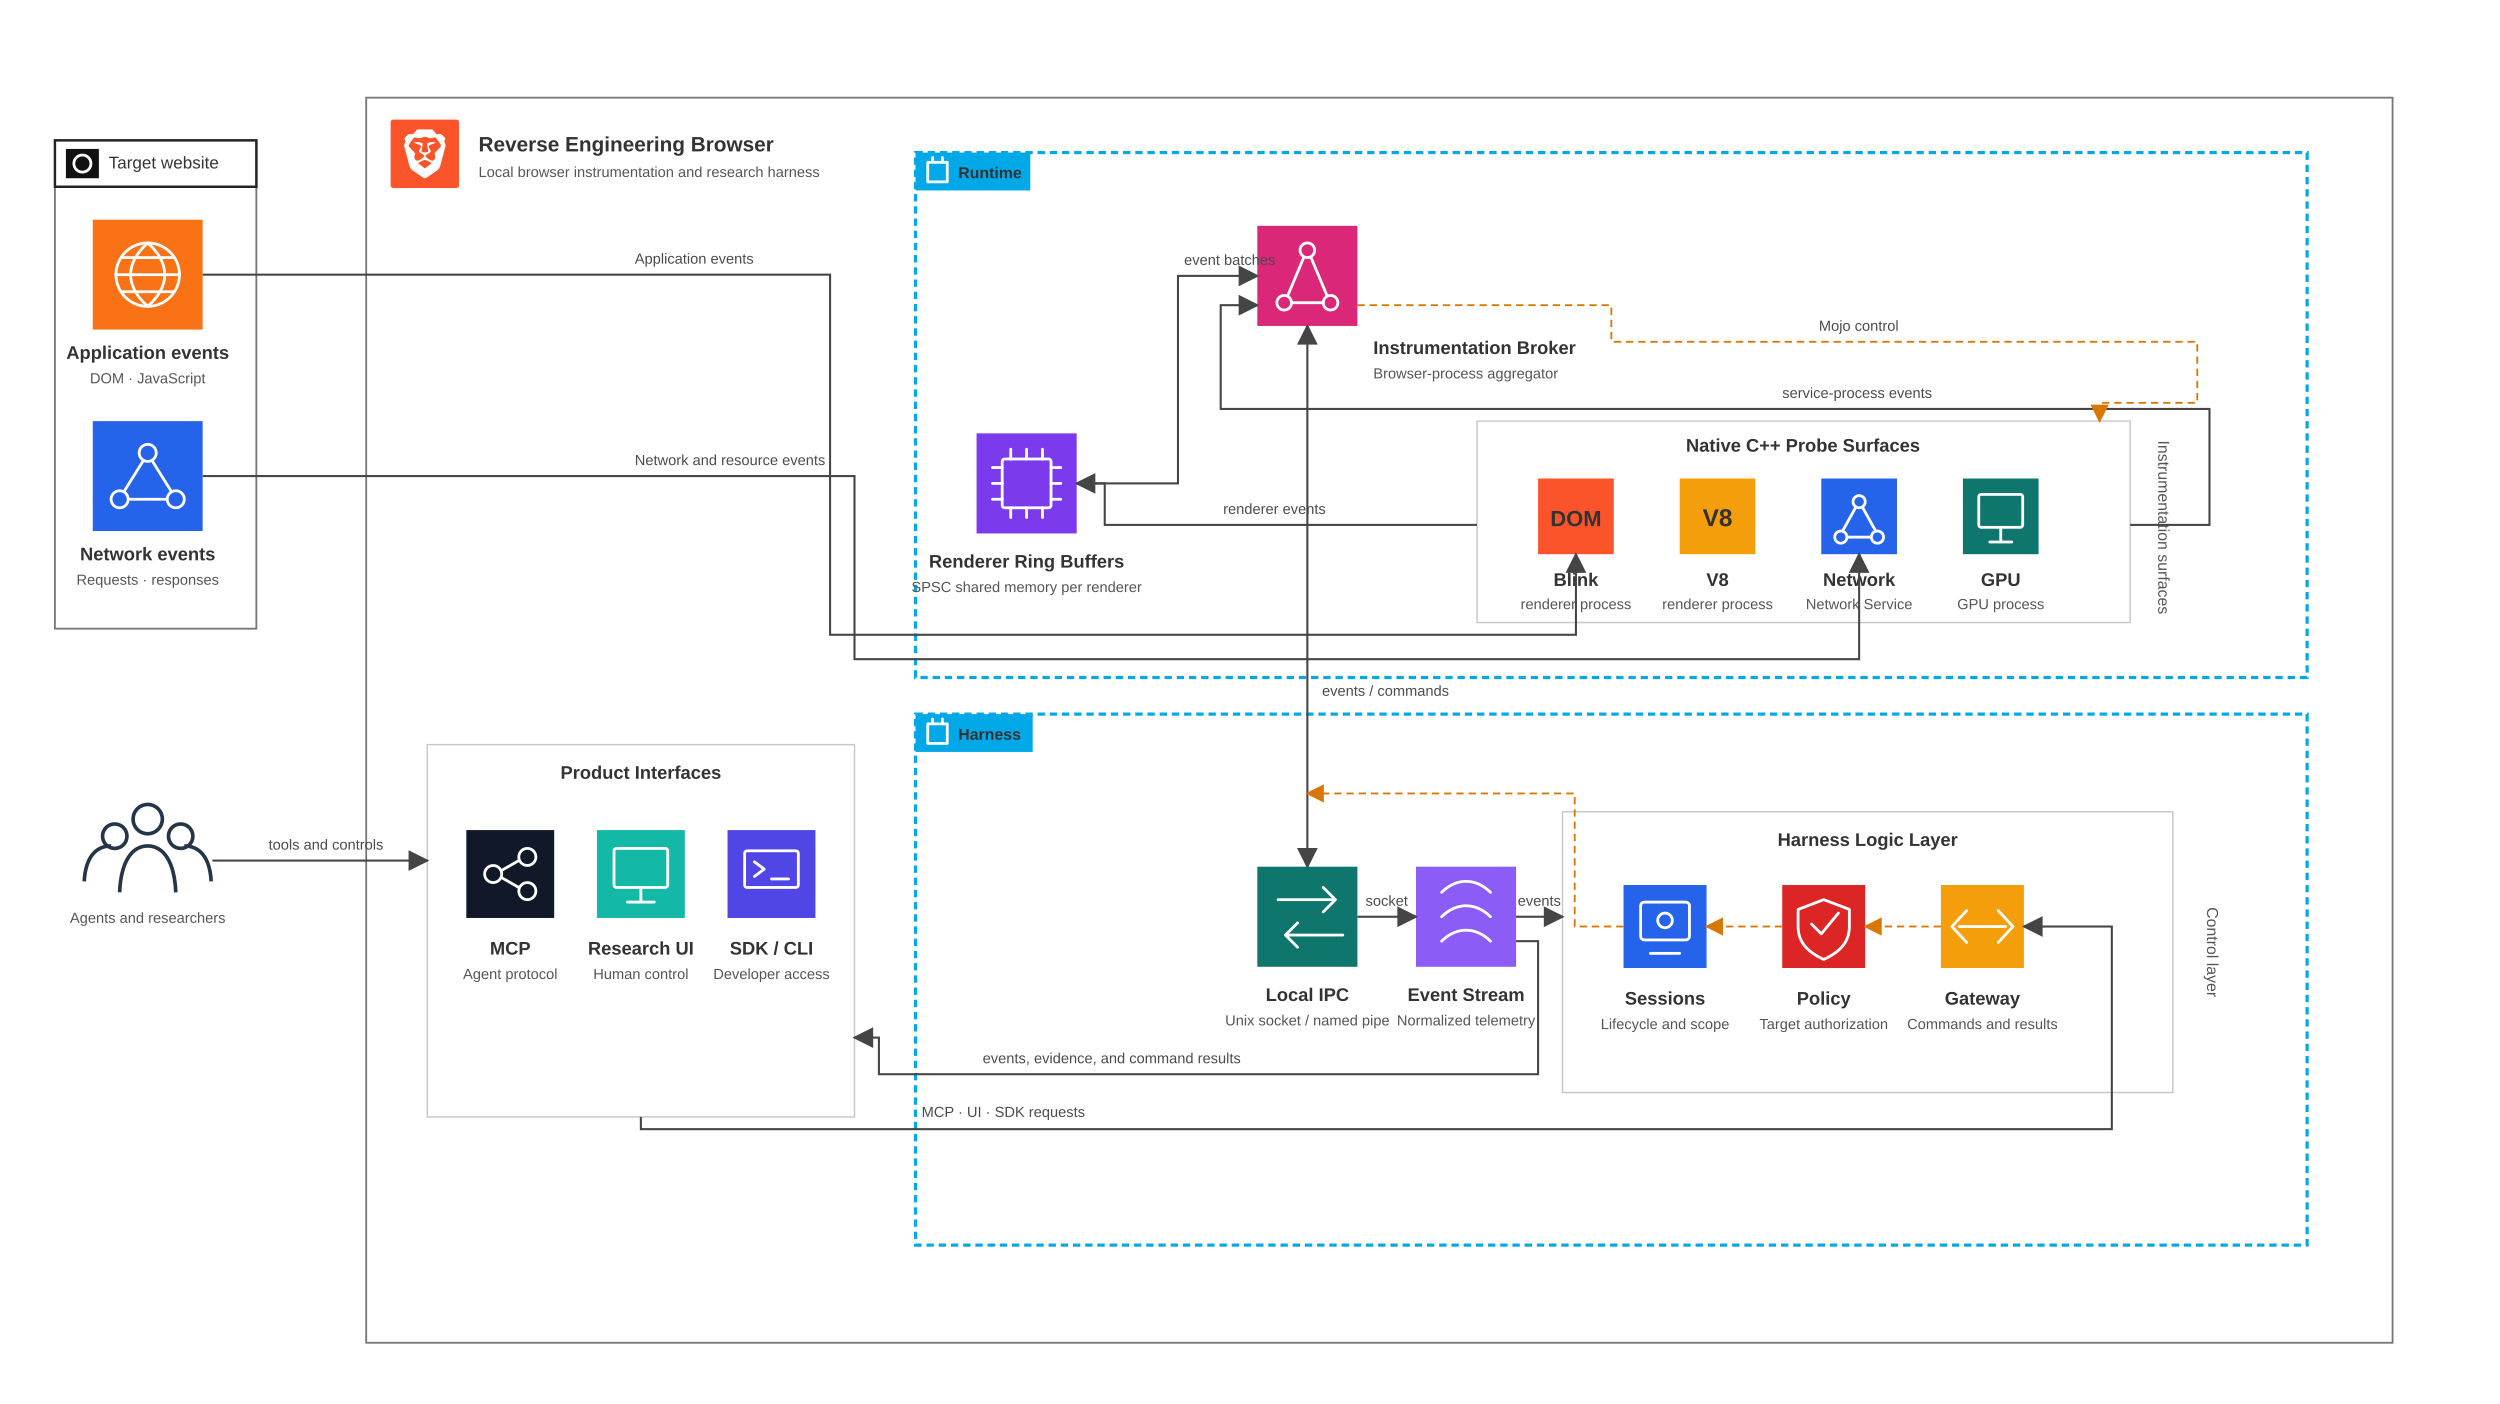
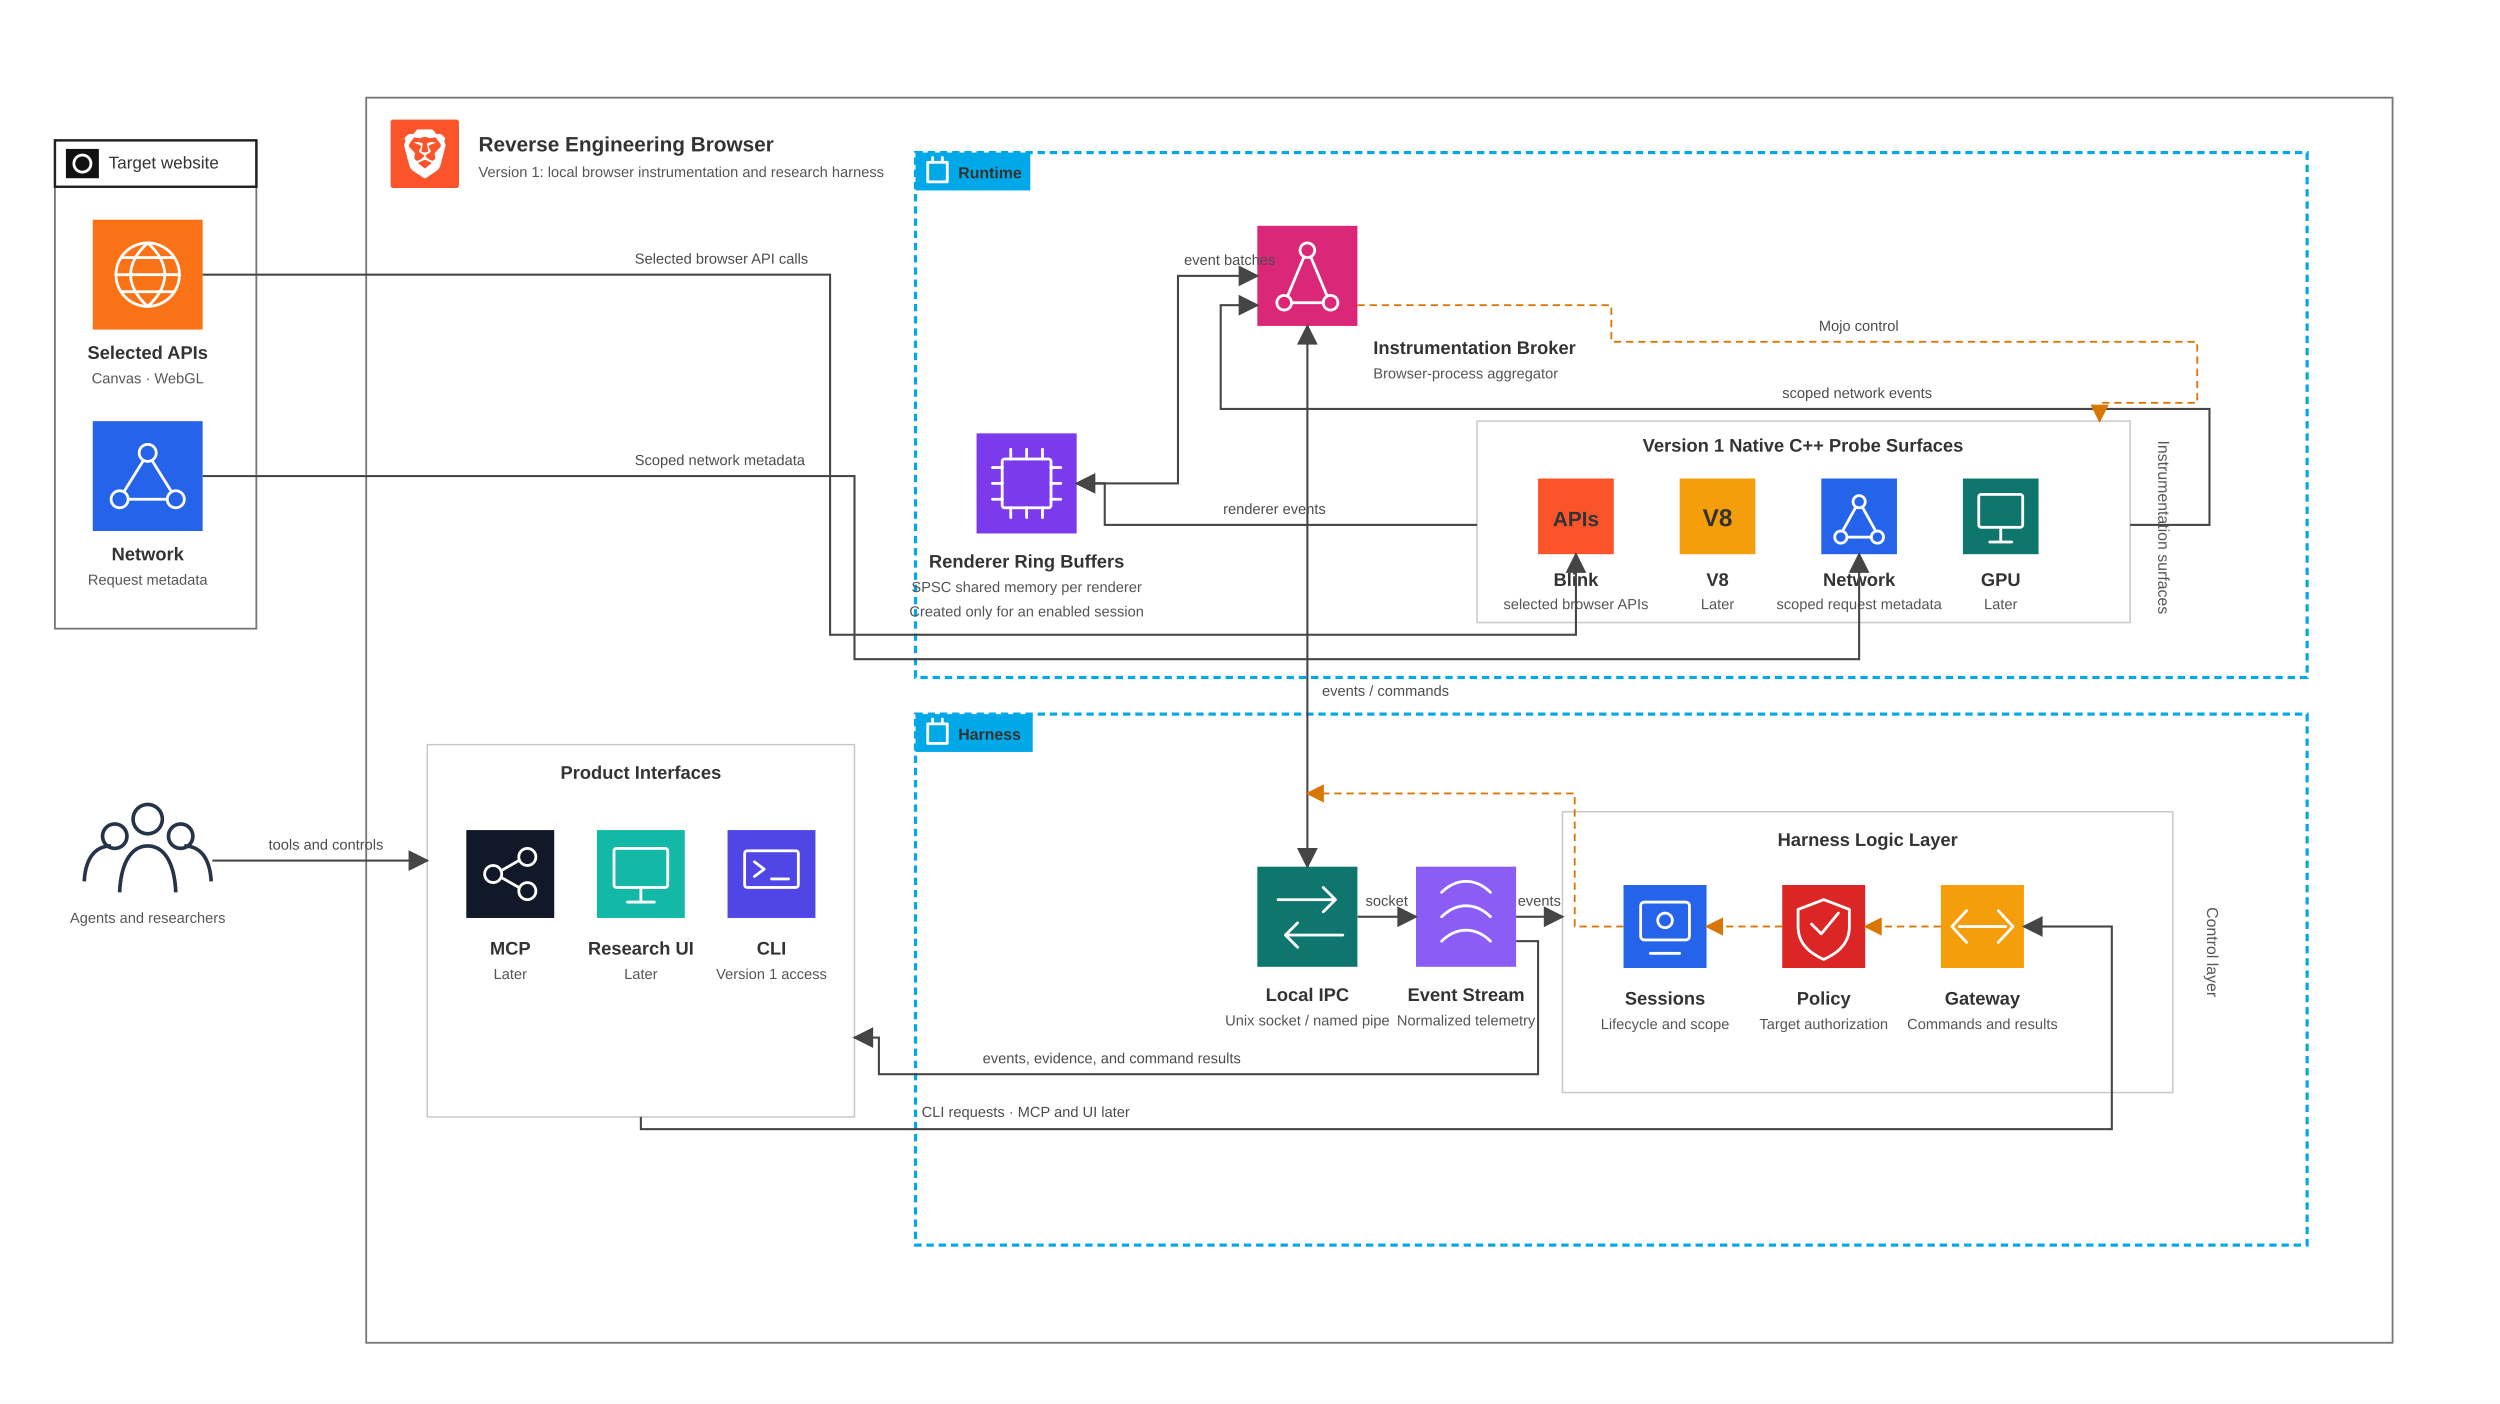
<svg xmlns="http://www.w3.org/2000/svg" width="2048" height="1150" viewBox="0 0 2048 1150" role="img" aria-labelledby="title desc">
  <defs>
    <marker id="arrow" markerWidth="10" markerHeight="10" refX="9" refY="5" orient="auto-start-reverse">
      <path d="M0 0L10 5L0 10Z" fill="#454545" />
    </marker>
    <marker id="arrow-control" markerWidth="10" markerHeight="10" refX="9" refY="5" orient="auto">
      <path d="M0 0L10 5L0 10Z" fill="#D97706" />
    </marker>
    <style>
      text { font-family: Arial, Helvetica, sans-serif; fill: #333333; }
      .boundary { fill: #FFFFFF; stroke: #777777; stroke-width: 1.5; }
      .region { fill: none; stroke: #00A8E8; stroke-width: 2.6; stroke-dasharray: 6 4; }
      .layer { fill: #FFFFFF; stroke: #C8C8C8; stroke-width: 1.2; }
      .edge { fill: none; stroke: #454545; stroke-width: 1.7; marker-end: url(#arrow); }
      .edge-plain { fill: none; stroke: #454545; stroke-width: 1.7; }
      .duplex { fill: none; stroke: #454545; stroke-width: 1.7; marker-start: url(#arrow); marker-end: url(#arrow); }
      .control { fill: none; stroke: #D97706; stroke-width: 1.5; stroke-dasharray: 6 4; marker-end: url(#arrow-control); }
      .title { font-size: 17px; font-weight: 700; }
      .label { font-size: 15px; font-weight: 700; }
      .sub { font-size: 12px; fill: #555555; }
      .edge-label { font-size: 12px; fill: #4B4B4B; }
      .layer-label { font-size: 13px; fill: #555555; }
      .icon-stroke { fill: none; stroke: #FFFFFF; stroke-width: 2.3; stroke-linecap: round; stroke-linejoin: round; }
    </style>
  </defs>
  <rect width="2048" height="1150" fill="#FFFFFF" />
  <rect x="45" y="115" width="165" height="400" class="boundary" />
  <rect x="45" y="115" width="165" height="38" fill="#FFFFFF" stroke="#222222" stroke-width="2" />
  <rect x="54" y="122" width="27" height="24" fill="#111111" />
  <circle cx="67.5" cy="134" r="7" class="icon-stroke" stroke-width="1.4" />
  <text x="89" y="138" font-size="14">Target website</text>
  <rect x="76" y="180" width="90" height="90" fill="#F97316" />
  <circle cx="121" cy="225" r="26" class="icon-stroke" />
  <path d="M95 225h52M121 199c9 8 14 17 14 26s-5 18-14 26M121 199c-9 8-14 17-14 26s5 18 14 26M100 211h42M100 239h42" class="icon-stroke" />
-   <text x="121" y="294" text-anchor="middle" class="label">Application events</text>
-   <text x="121" y="314" text-anchor="middle" class="sub">DOM · JavaScript</text>
+   <text x="121" y="294" text-anchor="middle" class="label">Selected APIs</text>
+   <text x="121" y="314" text-anchor="middle" class="sub">Canvas · WebGL</text>
  <rect x="76" y="345" width="90" height="90" fill="#2563EB" />
  <circle cx="121" cy="371" r="7" class="icon-stroke" />
  <circle cx="98" cy="409" r="7" class="icon-stroke" />
  <circle cx="144" cy="409" r="7" class="icon-stroke" />
  <path d="M117 378l-15 24M125 378l15 24M106 409h30" class="icon-stroke" />
-   <text x="121" y="459" text-anchor="middle" class="label">Network events</text>
-   <text x="121" y="479" text-anchor="middle" class="sub">Requests · responses</text>
+   <text x="121" y="459" text-anchor="middle" class="label">Network</text>
+   <text x="121" y="479" text-anchor="middle" class="sub">Request metadata</text>
  <g transform="translate(67 655)">
    <circle cx="54" cy="16" r="12" fill="none" stroke="#253447" stroke-width="3" />
    <circle cx="27" cy="30" r="10" fill="none" stroke="#253447" stroke-width="3" />
    <circle cx="81" cy="30" r="10" fill="none" stroke="#253447" stroke-width="3" />
    <path d="M31 76c1-25 10-38 23-38s22 13 23 38M2 67c1-19 9-29 22-29M106 67c-1-19-9-29-22-29" fill="none" stroke="#253447" stroke-width="3" />
    <text x="54" y="101" text-anchor="middle" class="sub">Agents and researchers</text>
  </g>
  <rect x="300" y="80" width="1660" height="1020" class="boundary" />
  <rect x="320" y="98" width="56" height="56" rx="2" fill="#FB542B" />
  <path d="M15.68 0l2.096 2.38s1.84-.512 2.709.358c.868.87 1.584 1.638 1.584 1.638l-.562 1.381.715 2.047s-2.104 7.98-2.35 8.955c-.486 1.919-.818 2.66-2.198 3.633-1.38.972-3.884 2.66-4.293 2.916-.409.256-.92.692-1.38.692-.46 0-.97-.436-1.38-.692a185.796 185.796 0 01-4.293-2.916c-1.38-.973-1.712-1.714-2.197-3.633-.247-.975-2.351-8.955-2.351-8.955l.715-2.047-.562-1.381s.716-.768 1.585-1.638c.868-.87 2.708-.358 2.708-.358L8.321 0h7.36zm-3.679 14.936c-.14 0-1.038.317-1.758.69-.72.373-1.242.637-1.409.742-.167.104-.065.301.087.409.152.107 2.194 1.69 2.393 1.866.198.175.489.464.687.464.198 0 .49-.29.688-.464.198-.175 2.24-1.759 2.392-1.866.152-.108.254-.305.087-.41-.167-.104-.689-.368-1.41-.741-.72-.373-1.617-.69-1.757-.69zm0-11.278s-.409.001-1.022.206-1.278.46-1.584.46c-.307 0-2.581-.434-2.581-.434S4.119 7.152 4.119 7.849c0 .697.339.881.68 1.243l2.02 2.149c.192.203.59.511.356 1.066-.235.555-.58 1.26-.196 1.977.384.716 1.042 1.194 1.464 1.115.421-.08 1.412-.598 1.776-.834.364-.237 1.518-1.19 1.518-1.554 0-.365-1.193-1.02-1.413-1.168-.22-.15-1.226-.725-1.247-.95-.02-.227-.012-.293.284-.851.297-.559.831-1.304.742-1.8-.089-.495-.95-.753-1.565-.986-.615-.232-1.799-.671-1.947-.74-.148-.068-.11-.133.339-.175.448-.043 1.719-.212 2.292-.052.573.16 1.552.403 1.632.532.079.13.149.134.067.579-.081.445-.5 2.581-.541 2.96-.04.38-.12.63.288.724.409.094 1.097.256 1.333.256s.924-.162 1.333-.256c.408-.093.329-.344.288-.723-.04-.38-.46-2.516-.541-2.961-.082-.445-.012-.45.067-.579.08-.129 1.059-.372 1.632-.532.573-.16 1.845.009 2.292.052.449.042.487.107.339.175-.148.069-1.332.508-1.947.74-.615.233-1.476.49-1.565.986-.09.496.445 1.241.742 1.8.297.558.304.624.284.85-.02.226-1.026.802-1.247.95-.22.15-1.413.804-1.413 1.169 0 .364 1.154 1.317 1.518 1.554.364.236 1.355.755 1.776.834.422.079 1.08-.4 1.464-1.115.384-.716.039-1.422-.195-1.977-.235-.555.163-.863.355-1.066l2.02-2.149c.341-.362.68-.546.68-1.243 0-.697-2.695-3.96-2.695-3.96s-2.274.436-2.58.436c-.307 0-.972-.256-1.585-.461-.613-.205-1.022-.206-1.022-.206z" transform="translate(328 106) scale(1.67)" fill="#FFFFFF" />
  <text x="392" y="124" class="title">Reverse Engineering Browser</text>
-   <text x="392" y="145" class="sub">Local browser instrumentation and research harness</text>
+   <text x="392" y="145" class="sub">Version 1: local browser instrumentation and research harness</text>
  <rect x="350" y="610" width="350" height="305" class="layer" />
  <text x="525" y="638" text-anchor="middle" class="label">Product Interfaces</text>
  <rect x="382" y="680" width="72" height="72" fill="#111827" />
  <circle cx="404" cy="716" r="7" class="icon-stroke" />
  <circle cx="432" cy="702" r="7" class="icon-stroke" />
  <circle cx="432" cy="730" r="7" class="icon-stroke" />
  <path d="M411 713l14-8M411 719l14 8" class="icon-stroke" />
  <text x="418" y="782" text-anchor="middle" class="label">MCP</text>
-   <text x="418" y="802" text-anchor="middle" class="sub">Agent protocol</text>
+   <text x="418" y="802" text-anchor="middle" class="sub">Later</text>
  <rect x="489" y="680" width="72" height="72" fill="#14B8A6" />
  <rect x="503" y="695" width="44" height="32" rx="2" class="icon-stroke" />
  <path d="M514 739h22M525 727v12" class="icon-stroke" />
  <text x="525" y="782" text-anchor="middle" class="label">Research UI</text>
-   <text x="525" y="802" text-anchor="middle" class="sub">Human control</text>
+   <text x="525" y="802" text-anchor="middle" class="sub">Later</text>
  <rect x="596" y="680" width="72" height="72" fill="#4F46E5" />
  <rect x="610" y="697" width="44" height="30" rx="2" class="icon-stroke" />
  <path d="M618 706l8 6-8 6M632 720h14" class="icon-stroke" />
-   <text x="632" y="782" text-anchor="middle" class="label">SDK / CLI</text>
-   <text x="632" y="802" text-anchor="middle" class="sub">Developer access</text>
+   <text x="632" y="782" text-anchor="middle" class="label">CLI</text>
+   <text x="632" y="802" text-anchor="middle" class="sub">Version 1 access</text>
  <rect x="750" y="125" width="1140" height="430" class="region" />
  <rect x="750" y="125" width="94" height="31" fill="#00A8E8" />
  <path d="M760 133h16v16h-16zM764 129v4M772 129v4" class="icon-stroke" stroke-width="1.5" />
  <text x="785" y="146" font-size="13" font-weight="700" fill="#FFFFFF">Runtime</text>
  <rect x="800" y="355" width="82" height="82" fill="#7C3AED" />
  <rect x="821" y="376" width="40" height="40" rx="2" class="icon-stroke" />
  <path d="M813 383h8M813 396h8M813 409h8M861 383h8M861 396h8M861 409h8M828 368v8M841 368v8M854 368v8M828 416v8M841 416v8M854 416v8" class="icon-stroke" />
  <text x="841" y="465" text-anchor="middle" class="label">Renderer Ring Buffers</text>
  <text x="841" y="485" text-anchor="middle" class="sub">SPSC shared memory per renderer</text>
+   <text x="841" y="505" text-anchor="middle" class="sub">Created only for an enabled session</text>
  <rect x="1030" y="185" width="82" height="82" fill="#DB2777" />
  <circle cx="1071" cy="205" r="6" class="icon-stroke" />
  <circle cx="1052" cy="248" r="6" class="icon-stroke" />
  <circle cx="1090" cy="248" r="6" class="icon-stroke" />
  <path d="M1068 211l-13 31M1074 211l13 31M1058 248h26" class="icon-stroke" />
  <text x="1125" y="290" class="label">Instrumentation Broker</text>
  <text x="1125" y="310" class="sub">Browser-process aggregator</text>
  <rect x="1210" y="345" width="535" height="165" class="layer" />
-   <text x="1477" y="370" text-anchor="middle" class="label">Native C++ Probe Surfaces</text>
+   <text x="1477" y="370" text-anchor="middle" class="label">Version 1 Native C++ Probe Surfaces</text>
  <rect x="1260" y="392" width="62" height="62" fill="#FB542B" />
-   <text x="1291" y="431" text-anchor="middle" font-size="18" font-weight="700" fill="#FFFFFF">DOM</text>
+   <text x="1291" y="431" text-anchor="middle" font-size="17" font-weight="700" fill="#FFFFFF">APIs</text>
  <text x="1291" y="480" text-anchor="middle" class="label">Blink</text>
-   <text x="1291" y="499" text-anchor="middle" class="sub">renderer process</text>
+   <text x="1291" y="499" text-anchor="middle" class="sub">selected browser APIs</text>
  <rect x="1376" y="392" width="62" height="62" fill="#F59E0B" />
  <text x="1407" y="431" text-anchor="middle" font-size="20" font-weight="700" fill="#FFFFFF">V8</text>
  <text x="1407" y="480" text-anchor="middle" class="label">V8</text>
-   <text x="1407" y="499" text-anchor="middle" class="sub">renderer process</text>
+   <text x="1407" y="499" text-anchor="middle" class="sub">Later</text>
  <rect x="1492" y="392" width="62" height="62" fill="#2563EB" />
  <circle cx="1523" cy="411" r="5" class="icon-stroke" />
  <circle cx="1508" cy="440" r="5" class="icon-stroke" />
  <circle cx="1538" cy="440" r="5" class="icon-stroke" />
  <path d="M1520 416l-10 18M1526 416l10 18M1514 440h18" class="icon-stroke" />
  <text x="1523" y="480" text-anchor="middle" class="label">Network</text>
-   <text x="1523" y="499" text-anchor="middle" class="sub">Network Service</text>
+   <text x="1523" y="499" text-anchor="middle" class="sub">scoped request metadata</text>
  <rect x="1608" y="392" width="62" height="62" fill="#0F766E" />
  <rect x="1621" y="405" width="36" height="27" rx="2" class="icon-stroke" />
  <path d="M1630 444h18M1639 432v12" class="icon-stroke" />
  <text x="1639" y="480" text-anchor="middle" class="label">GPU</text>
-   <text x="1639" y="499" text-anchor="middle" class="sub">GPU process</text>
+   <text x="1639" y="499" text-anchor="middle" class="sub">Later</text>
  <text x="1768" y="432" transform="rotate(90 1768 432)" text-anchor="middle" class="layer-label">Instrumentation surfaces</text>
  <rect x="750" y="585" width="1140" height="435" class="region" />
  <rect x="750" y="585" width="96" height="31" fill="#00A8E8" />
  <path d="M760 593h16v16h-16zM764 589v4M772 589v4" class="icon-stroke" stroke-width="1.5" />
  <text x="785" y="606" font-size="13" font-weight="700" fill="#FFFFFF">Harness</text>
  <rect x="1030" y="710" width="82" height="82" fill="#0F766E" />
  <path d="M1047 737h47l-10-10M1094 737l-10 10M1100 766h-47l10-10M1053 766l10 10" class="icon-stroke" />
  <text x="1071" y="820" text-anchor="middle" class="label">Local IPC</text>
  <text x="1071" y="840" text-anchor="middle" class="sub">Unix socket / named pipe</text>
  <rect x="1160" y="710" width="82" height="82" fill="#8B5CF6" />
  <path d="M1181 731c12-12 28-12 40 0M1181 751c12-12 28-12 40 0M1181 771c12-12 28-12 40 0" class="icon-stroke" />
  <text x="1201" y="820" text-anchor="middle" class="label">Event Stream</text>
  <text x="1201" y="840" text-anchor="middle" class="sub">Normalized telemetry</text>
  <rect x="1280" y="665" width="500" height="230" class="layer" />
  <text x="1530" y="693" text-anchor="middle" class="label">Harness Logic Layer</text>
  <rect x="1330" y="725" width="68" height="68" fill="#2563EB" />
  <rect x="1344" y="739" width="40" height="31" rx="3" class="icon-stroke" />
  <circle cx="1364" cy="754" r="6" class="icon-stroke" />
  <path d="M1352 781h24" class="icon-stroke" />
  <text x="1364" y="823" text-anchor="middle" class="label">Sessions</text>
  <text x="1364" y="843" text-anchor="middle" class="sub">Lifecycle and scope</text>
  <rect x="1460" y="725" width="68" height="68" fill="#DC2626" />
  <path d="M1494 737l21 8v14c0 13-8 21-21 27-13-6-21-14-21-27v-14z" class="icon-stroke" />
  <path d="M1484 757l8 8 14-17" class="icon-stroke" />
  <text x="1494" y="823" text-anchor="middle" class="label">Policy</text>
  <text x="1494" y="843" text-anchor="middle" class="sub">Target authorization</text>
  <rect x="1590" y="725" width="68" height="68" fill="#F59E0B" />
  <path d="M1605 759h38M1611 746l-12 13 12 13M1637 746l12 13-12 13" class="icon-stroke" />
  <text x="1624" y="823" text-anchor="middle" class="label">Gateway</text>
  <text x="1624" y="843" text-anchor="middle" class="sub">Commands and results</text>
  <text x="1808" y="780" transform="rotate(90 1808 780)" text-anchor="middle" class="layer-label">Control layer</text>
  <path d="M166 225H680V520H1291V454" class="edge" />
-   <text x="520" y="216" class="edge-label">Application events</text>
+   <text x="520" y="216" class="edge-label">Selected browser API calls</text>
  <path d="M166 390H700V540H1523V454" class="edge" />
-   <text x="520" y="381" class="edge-label">Network and resource events</text>
+   <text x="520" y="381" class="edge-label">Scoped network metadata</text>
  <path d="M1210 430H905V396H882" class="edge" />
  <text x="1002" y="421" class="edge-label">renderer events</text>
  <path d="M882 396H965V226H1030" class="edge" />
  <text x="970" y="217" class="edge-label">event batches</text>
  <path d="M1745 430H1810V335H1000V250H1030" class="edge" />
-   <text x="1460" y="326" class="edge-label">service-process events</text>
+   <text x="1460" y="326" class="edge-label">scoped network events</text>
  <path d="M1071 267V710" class="duplex" />
  <text x="1083" y="570" class="edge-label">events / commands</text>
  <path d="M1112 250H1320V280H1800V330H1720V345" class="control" />
  <text x="1490" y="271" class="edge-label">Mojo control</text>
  <path d="M1112 751H1160" class="edge" />
  <text x="1136" y="742" text-anchor="middle" class="edge-label">socket</text>
  <path d="M1242 751H1280" class="edge" />
  <text x="1261" y="742" text-anchor="middle" class="edge-label">events</text>
  <path d="M1590 759H1528" class="control" />
  <path d="M1460 759H1398" class="control" />
  <path d="M1330 759H1290V650H1071" class="control" />
  <path d="M174 705H350" class="edge" />
  <text x="220" y="696" class="edge-label">tools and controls</text>
  <path d="M525 915V925H1730V759H1658" class="edge" />
-   <text x="755" y="915" class="edge-label">MCP · UI · SDK requests</text>
+   <text x="755" y="915" class="edge-label">CLI requests · MCP and UI later</text>
  <path d="M1242 771H1260V880H720V850H700" class="edge" />
  <text x="805" y="871" class="edge-label">events, evidence, and command results</text>
</svg>
